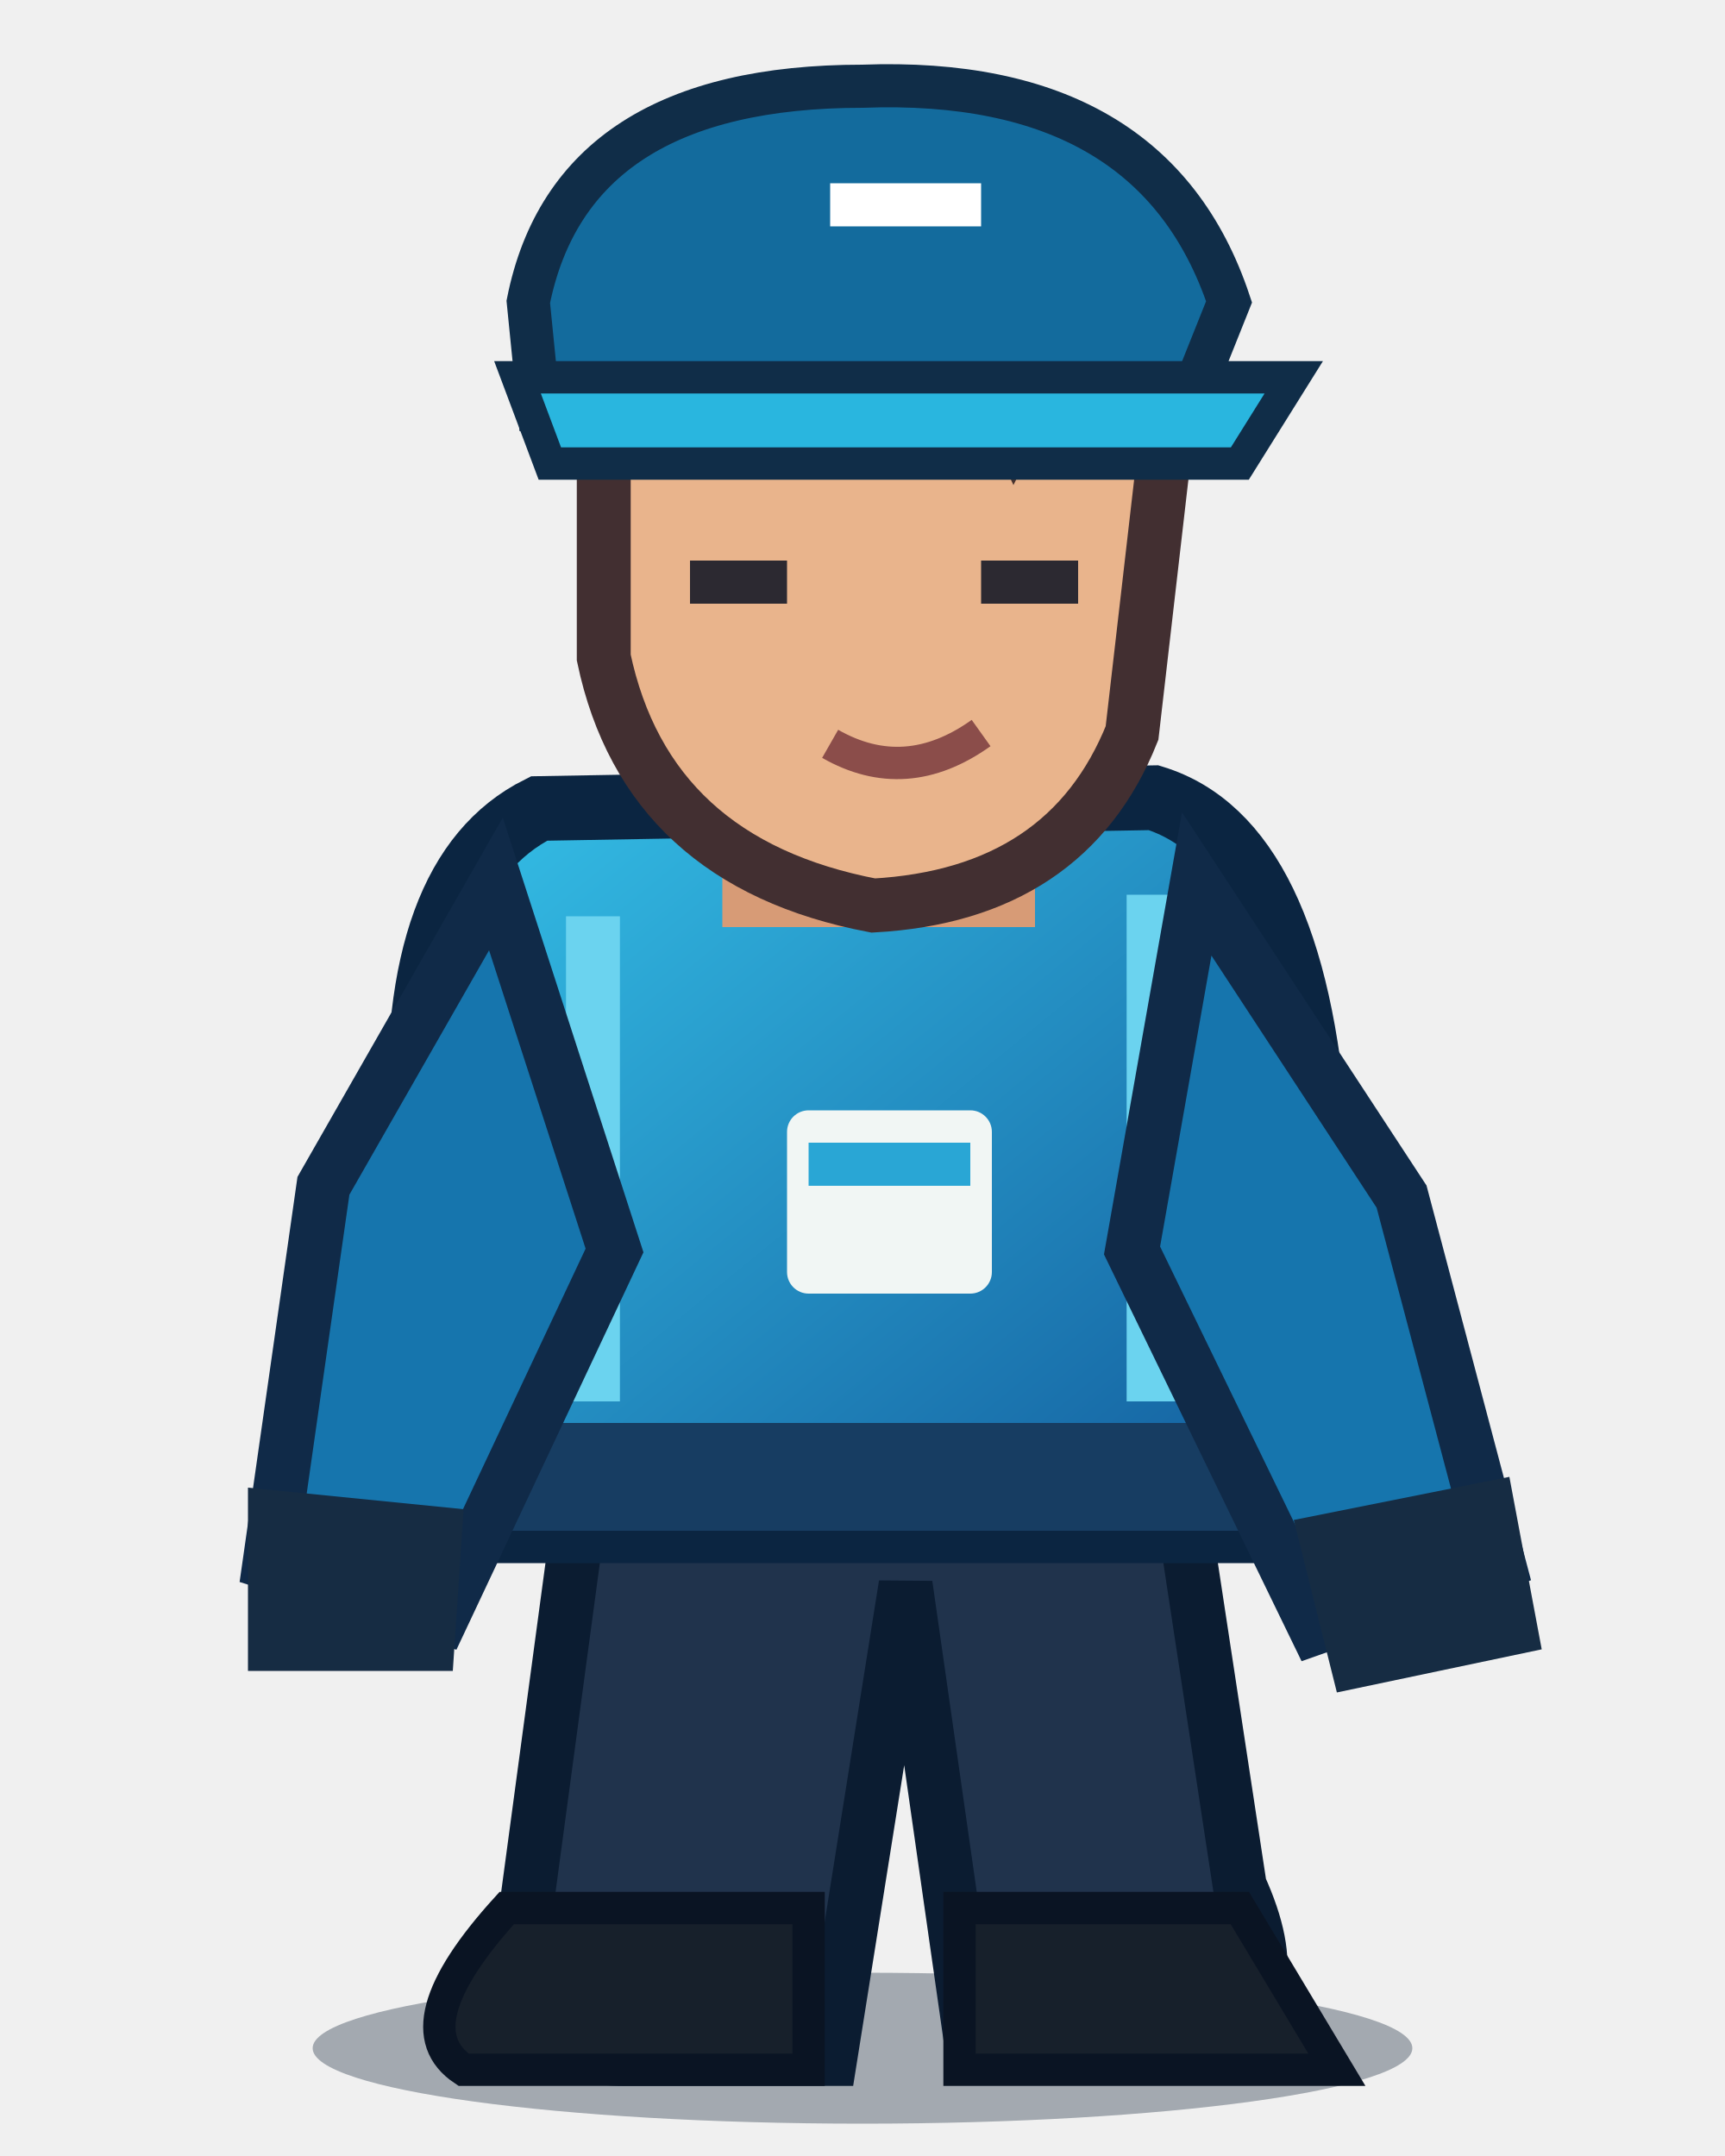
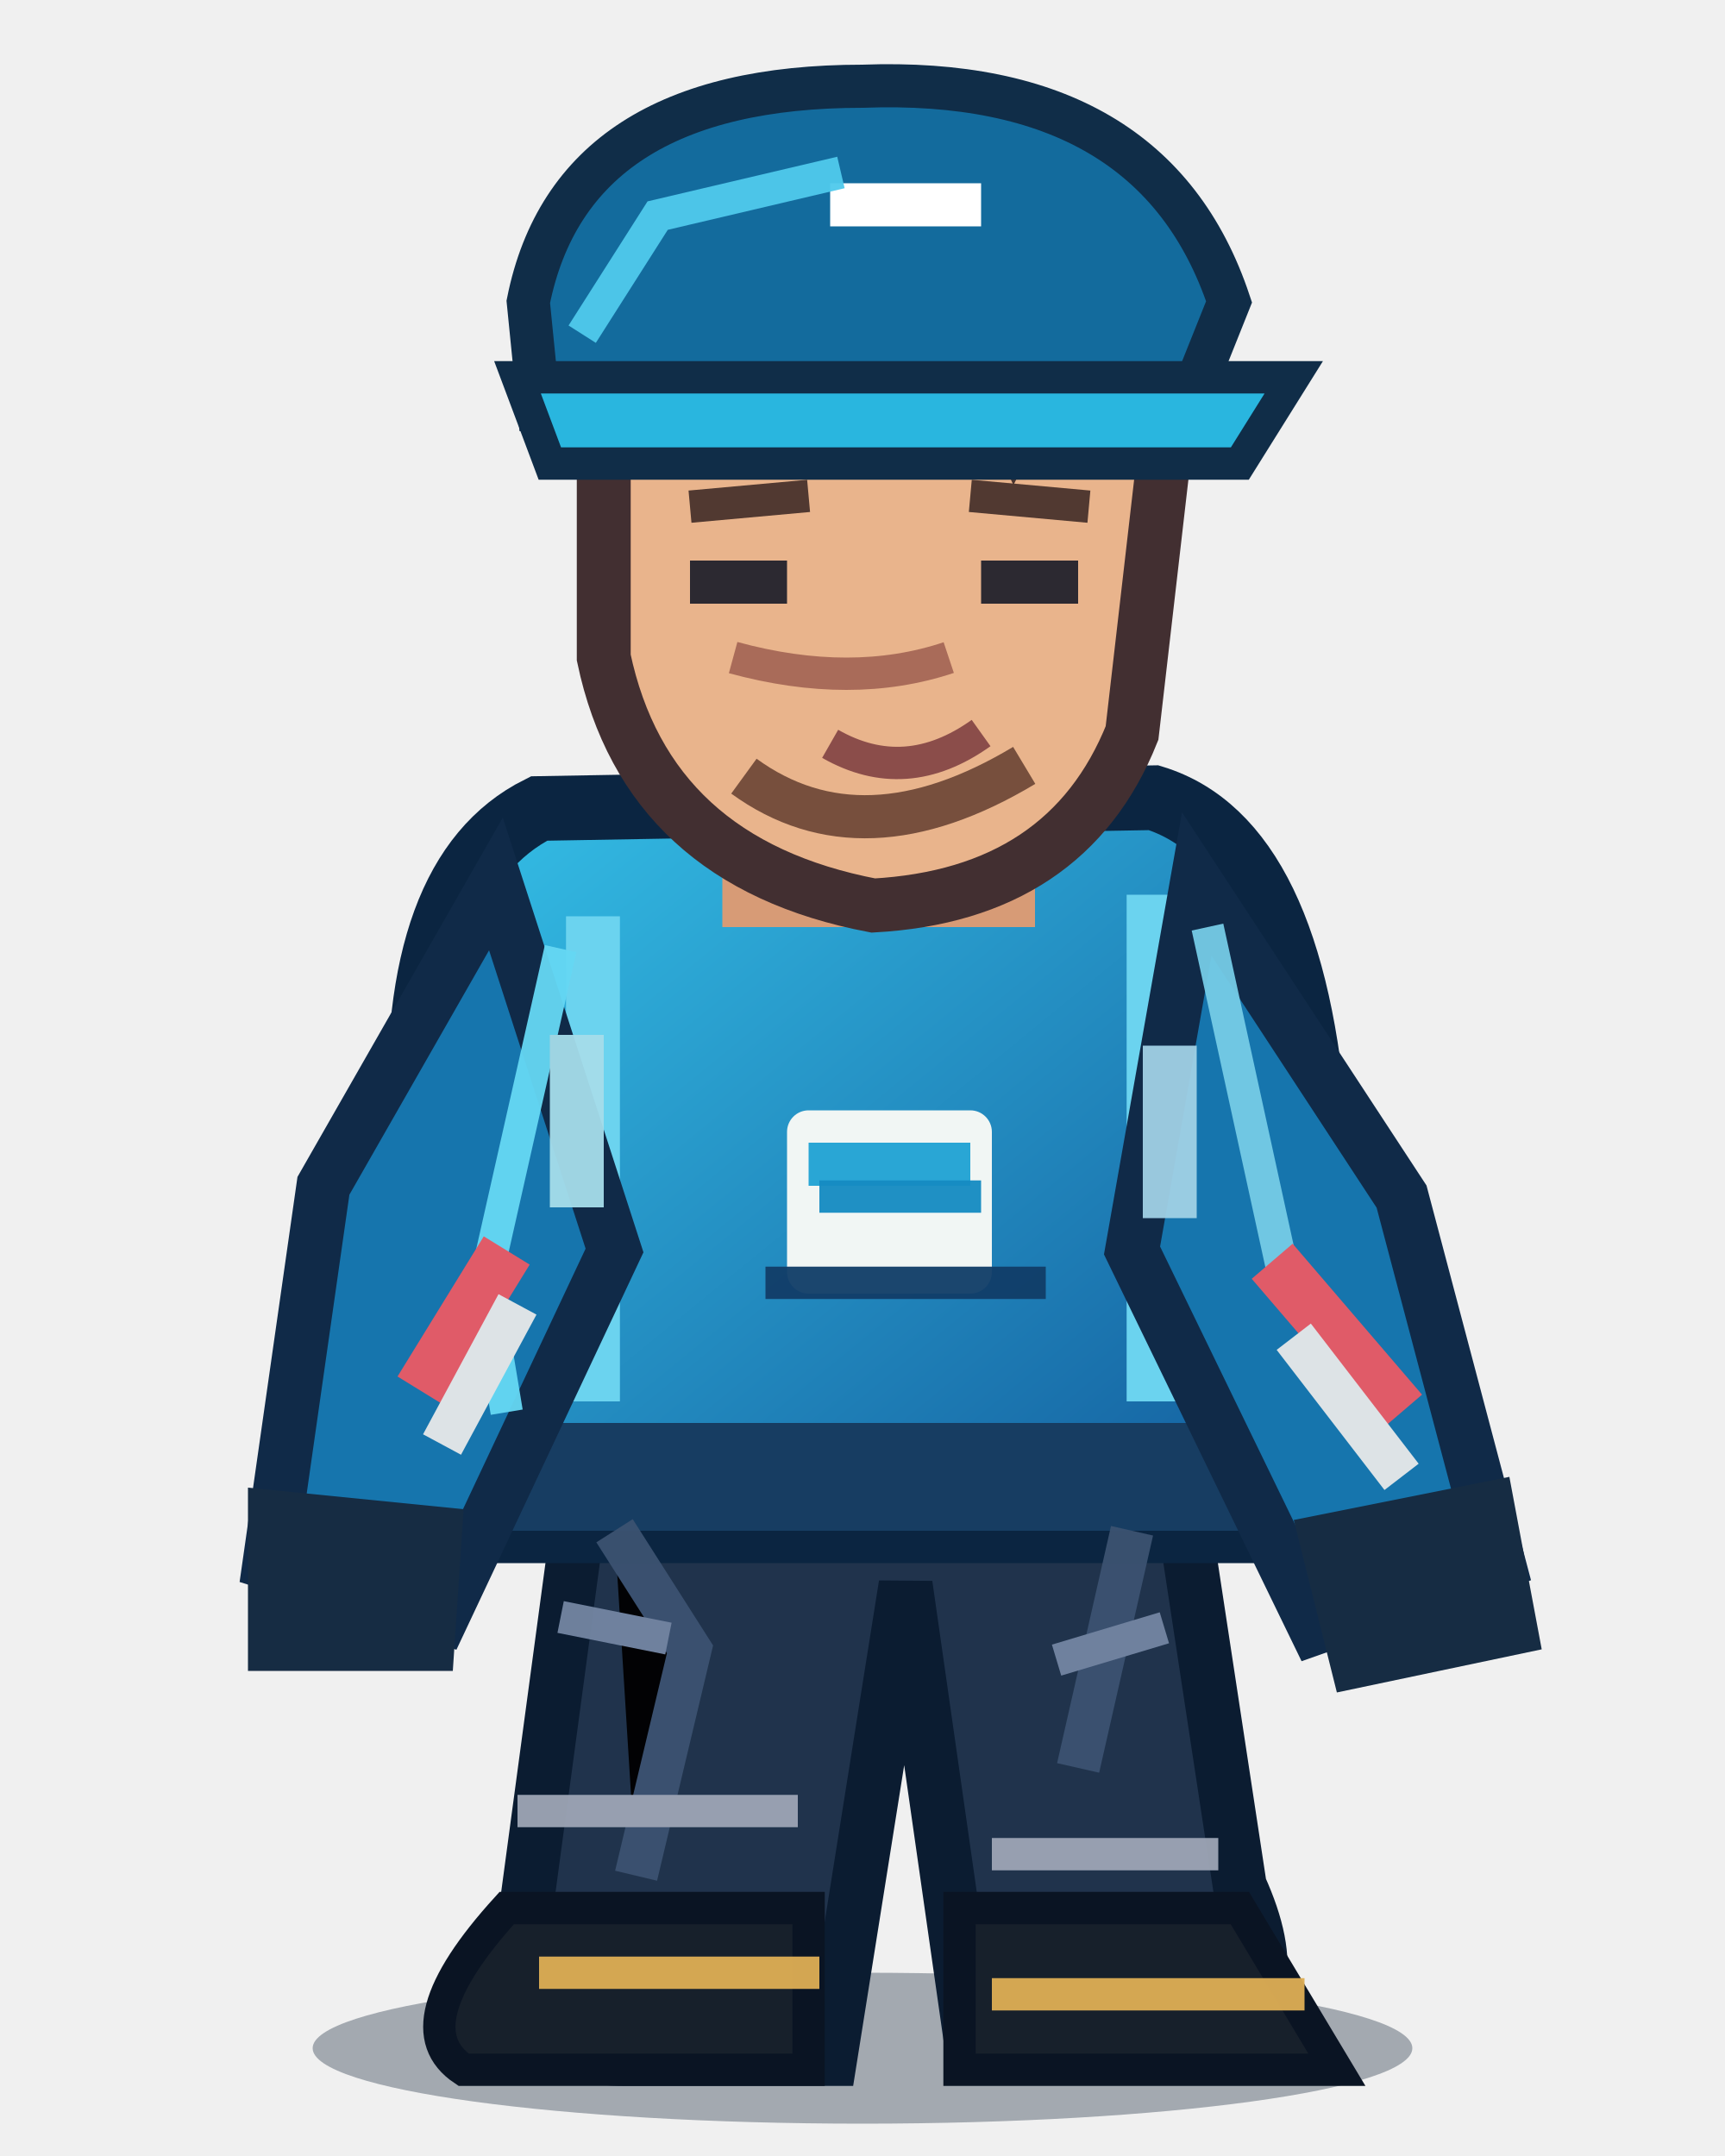
<svg xmlns="http://www.w3.org/2000/svg" width="160" height="200" viewBox="0 0 160 200">
  <defs>
    <linearGradient id="j" x2="1" y2="1">
      <stop stop-color="#35c1e8" />
      <stop offset="1" stop-color="#125a9b" />
    </linearGradient>
  </defs>
  <ellipse cx="80" cy="190" rx="51" ry="7" fill="#132438" opacity=".35" />
  <path d="M55 131L48 183Q48 191 58 191H77L84 147L90 189H112Q120 186 115 175L108 129Z" fill="#20334c" stroke="#0b1c31" stroke-width="5" />
  <path d="M47 177L75 177L75 192H43Q37 188 47 177ZM89 177H115L124 192H89Z" fill="#17202b" stroke="#0a1423" stroke-width="3" />
  <path d="M50 75Q38 81 39 105L44 142H117L122 105Q120 78 107 74Z" fill="url(#j)" stroke="#0b2541" stroke-width="6" />
  <path d="M55 85V130M107 83V130" stroke="#6bd3ef" stroke-width="5" />
  <path d="M47 137H115" stroke="#173d62" stroke-width="10" />
  <path d="M46 82L30 110L25 145L41 150L57 116Z" fill="#1675ad" stroke="#102a48" stroke-width="5" />
  <path d="M111 82L130 111L139 145L122 151L105 116Z" fill="#1675ad" stroke="#102a48" stroke-width="5" />
  <path d="M23 138L43 140L42 155L23 155Z M120 141L140 137L143 153L124 157Z" fill="#162c43" />
  <rect x="73" y="103" width="19" height="17" rx="2" fill="#f1f6f4" />
  <path d="M75 108H90" stroke="#29a6d5" stroke-width="4" />
  <path d="M67 62H96V86H67Z" fill="#d79b76" />
  <path d="M56 32Q57 17 78 15Q106 15 108 42L105 68Q99 83 81 84Q60 80 56 61Z" fill="#e9b48c" stroke="#422f31" stroke-width="5" />
  <path d="M56 42Q56 18 81 17Q102 18 107 42L99 35L94 45L88 32L69 44Z" fill="#49342f" />
  <path d="M64 54H73M91 54H100" stroke="#2c2931" stroke-width="4" />
  <path d="M77 69Q84 73 91 68" stroke="#8b4d4a" stroke-width="3" fill="none" />
  <path d="M49 28Q53 8 80 8Q107 7 114 28L110 38H50Z" fill="#136b9d" stroke="#102d48" stroke-width="4" />
  <path d="M48 35H120L115 43H51Z" fill="#29b6df" stroke="#102d48" stroke-width="3" />
  <path d="M77 19H91" stroke="white" stroke-width="4" />
+   <g opacity=".95">
+     <path d="M52 88L45 119L47 131" stroke="#65d7f3" stroke-width="3" fill="none" />
+     <path d="M112 86L119 118" stroke="#74cbe6" stroke-width="3" />
+     <path d="M57 142L64 153L59 174M105 142L100 164" stroke="#3b5270" stroke-width="4" />
+     <path d="M48 168H74M92 172H113" stroke="#9ca5b5" stroke-width="3" />
+     <path d="M50 183H76M92 185H121" stroke="#ddad54" stroke-width="3" />
+     <path d="M47 116L39 129M118 117L130 131" stroke="#ea5965" stroke-width="5" />
+     <path d="M48 121L41 134M120 124L130 137" stroke="#e7e8e9" stroke-width="4" />
+     <path d="M68 61Q79 64 88 61" stroke="#a66856" stroke-width="3" fill="none" />
+     <path d="M69 72Q80 80 95 71" stroke="#714a39" stroke-width="4" fill="none" />
+     <path d="M64 47L75 46M90 46L101 47" stroke="#49332c" stroke-width="3" />
+     <path d="M54 31L61 20L78 16" stroke="#4fc9ec" stroke-width="3" fill="none" />
+     <rect x="51" y="96" width="5" height="16" fill="#a5dcea" />
+     <rect x="106" y="97" width="5" height="16" fill="#9fd0e5" />
+     <path d="M71 119H97" stroke="#113d68" stroke-width="3" />
+     <path d="M76 111H91" stroke="#158ac2" stroke-width="3" />
+     <path d="M52 150L62 152M98 154L108 151" stroke="#7285a2" stroke-width="3" />
+   </g>
</svg>
